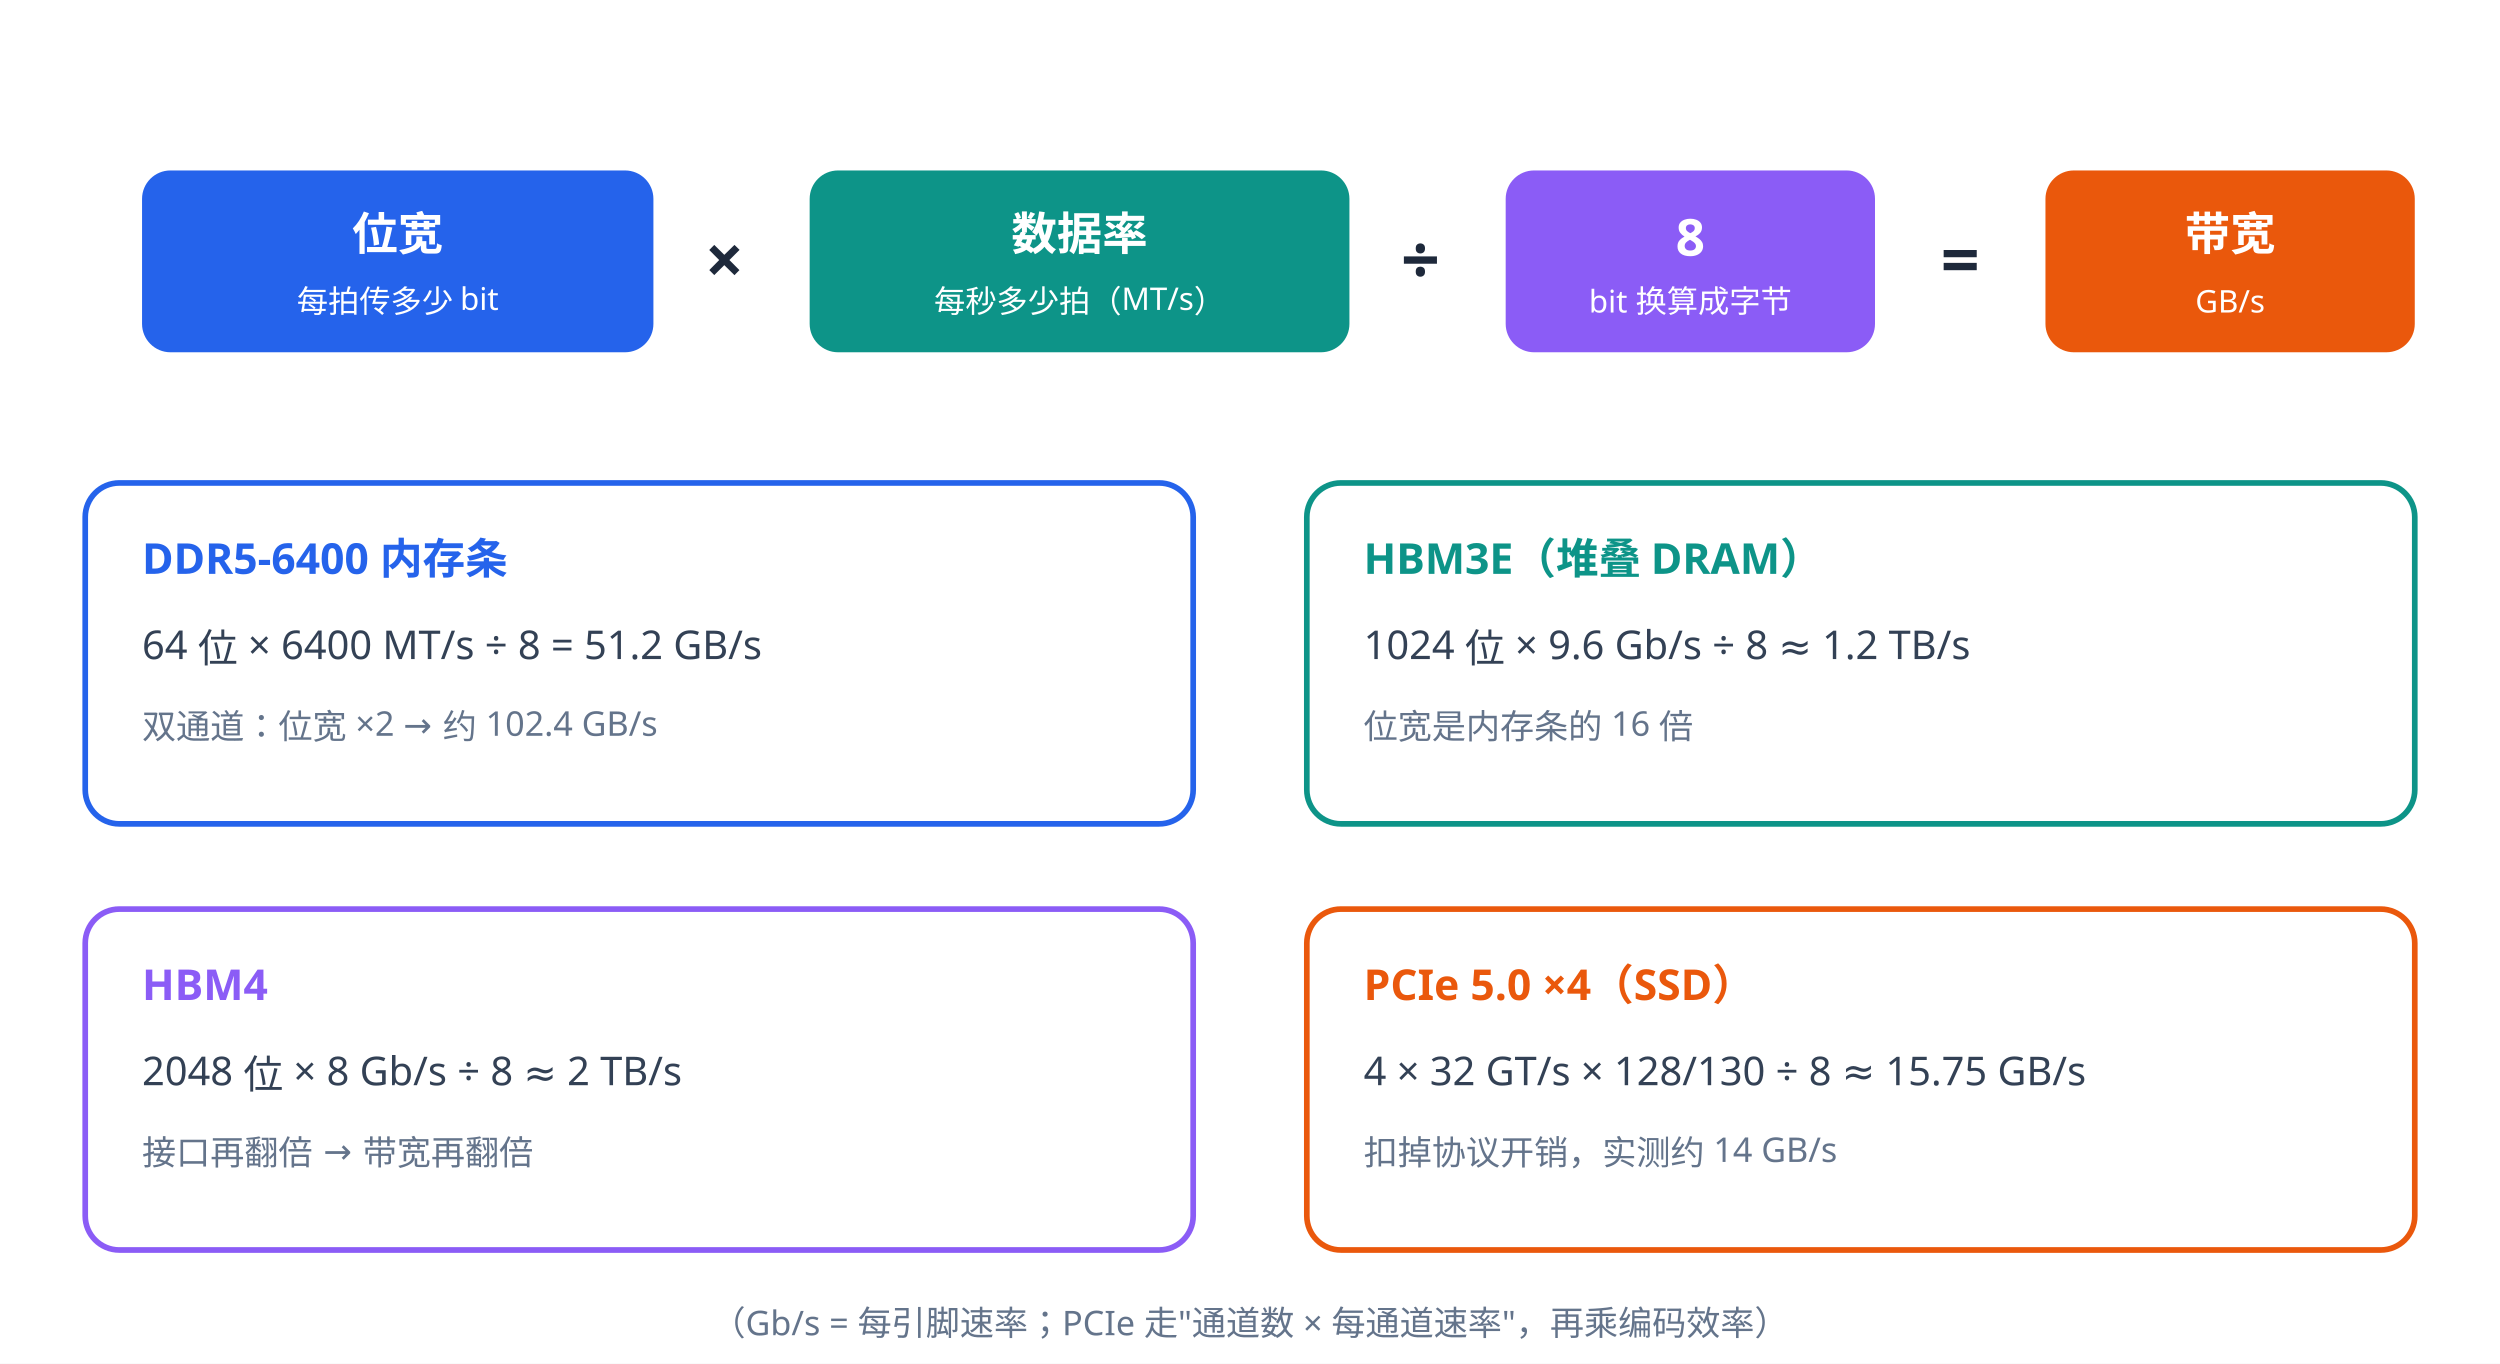
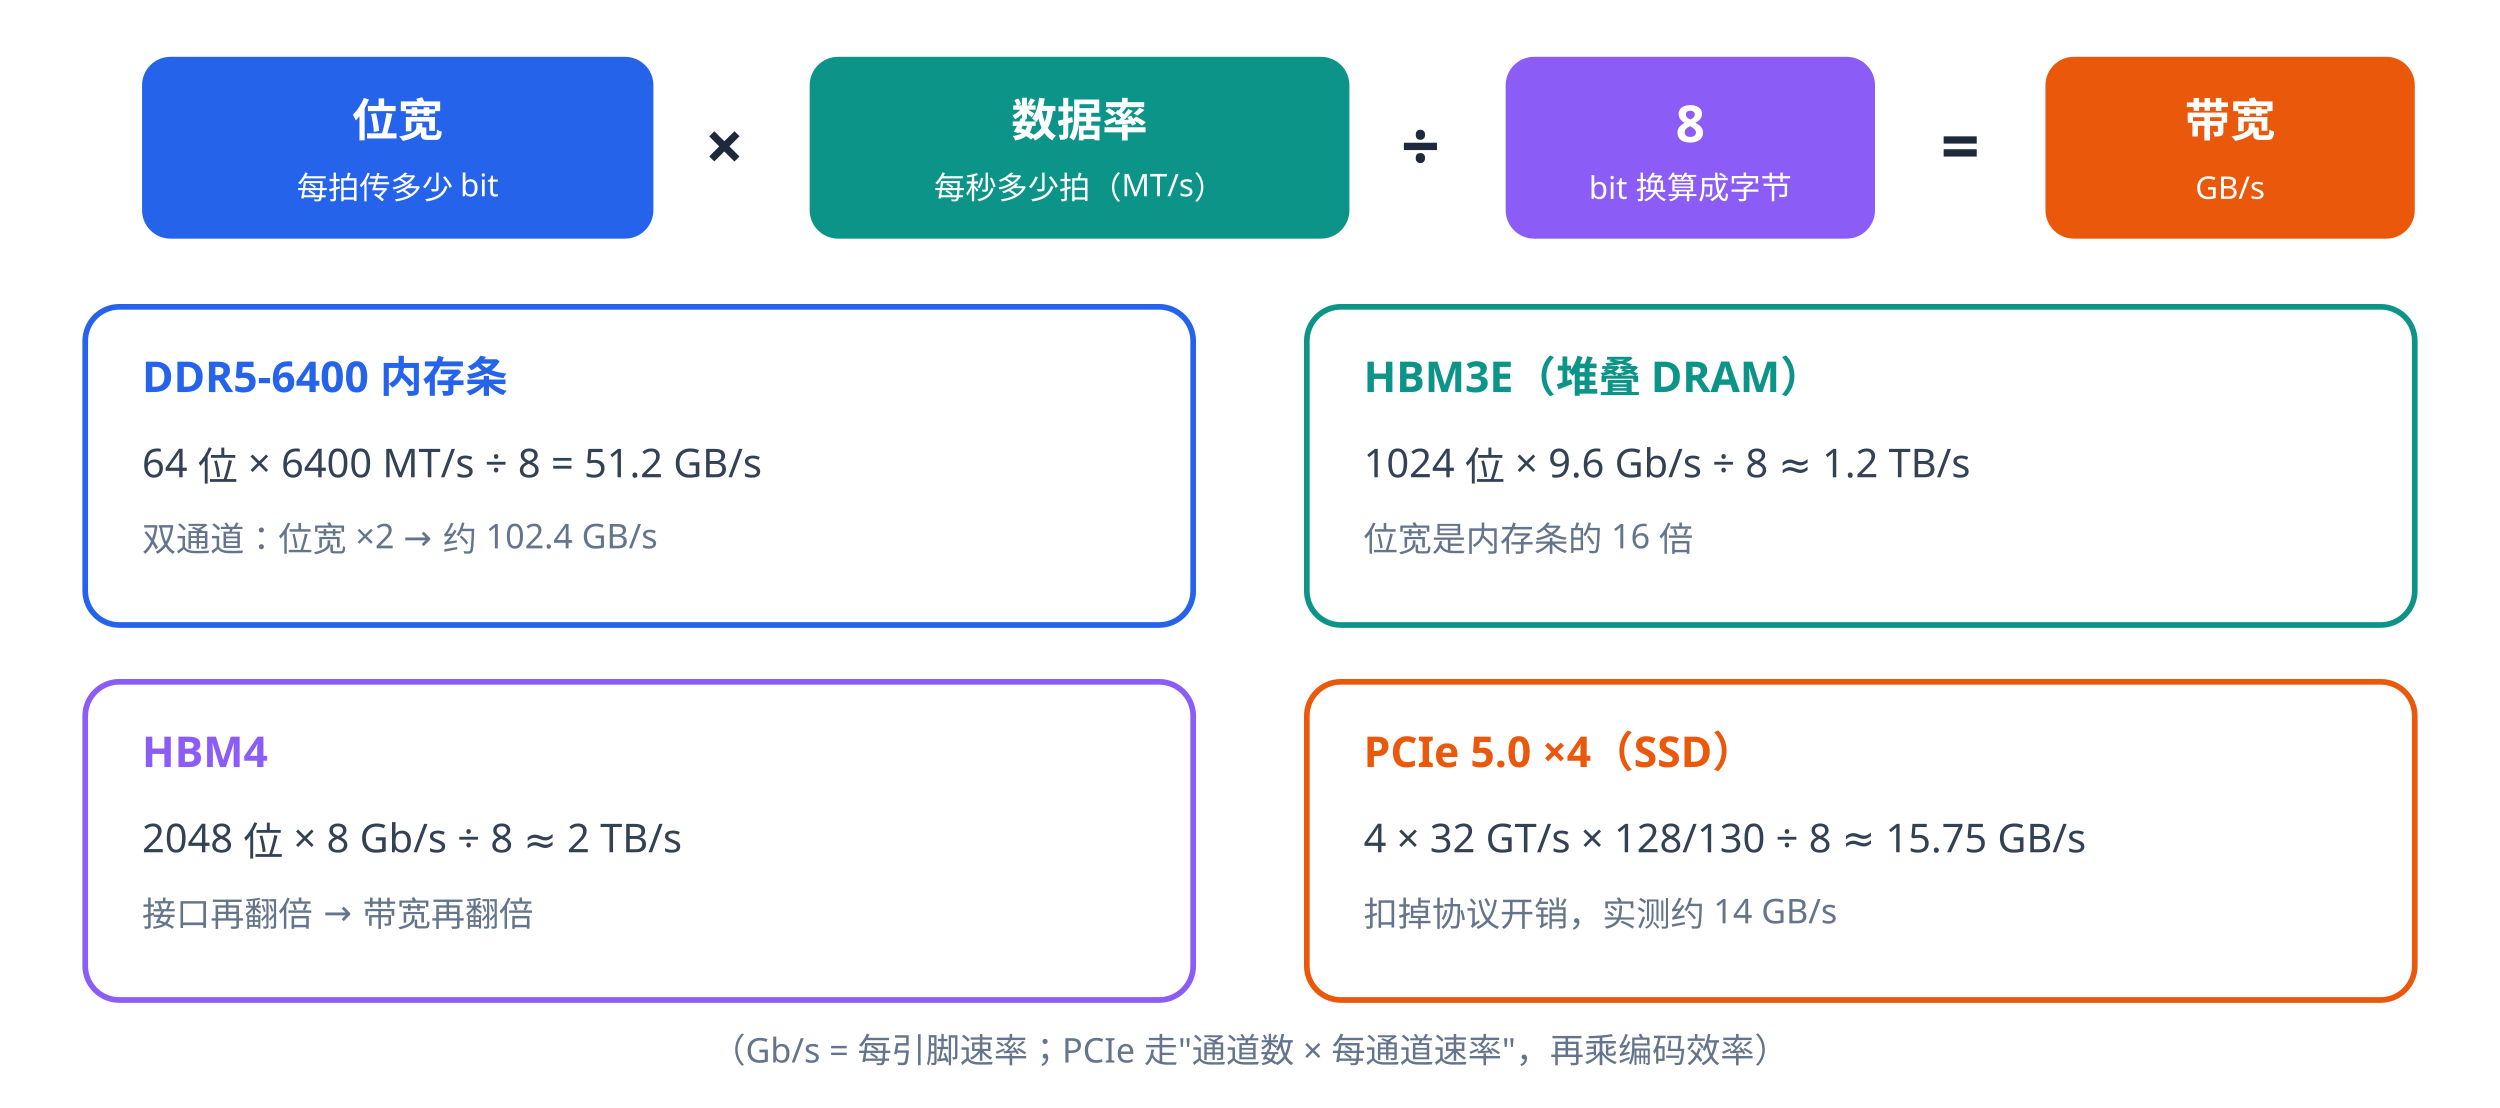
- <svg xmlns="http://www.w3.org/2000/svg" viewBox="0 0 880 480" font-family="'PingFang SC','Microsoft YaHei',sans-serif">
-   <rect x="0" y="0" width="880" height="480" fill="#ffffff" />
-   <rect x="50" y="60" width="180" height="64" rx="10" fill="#2563eb" />
-   <text x="140" y="88" text-anchor="middle" fill="#ffffff" font-size="16" font-weight="bold">位宽</text>
-   <text x="140" y="110" text-anchor="middle" fill="#ffffff" font-size="11">每拍传多少 bit</text>
-   <text x="255" y="100" text-anchor="middle" fill="#1e293b" font-size="24" font-weight="bold">×</text>
-   <rect x="285" y="60" width="190" height="64" rx="10" fill="#0d9488" />
-   <text x="380" y="88" text-anchor="middle" fill="#ffffff" font-size="16" font-weight="bold">数据率</text>
-   <text x="380" y="110" text-anchor="middle" fill="#ffffff" font-size="11">每秒多少拍（MT/s）</text>
-   <text x="500" y="100" text-anchor="middle" fill="#1e293b" font-size="24" font-weight="bold">÷</text>
-   <rect x="530" y="60" width="130" height="64" rx="10" fill="#8b5cf6" />
-   <text x="595" y="90" text-anchor="middle" fill="#ffffff" font-size="18" font-weight="bold">8</text>
-   <text x="595" y="110" text-anchor="middle" fill="#ffffff" font-size="11">bit 换算成字节</text>
-   <text x="690" y="100" text-anchor="middle" fill="#1e293b" font-size="24" font-weight="bold">=</text>
-   <rect x="720" y="60" width="130" height="64" rx="10" fill="#ea580c" />
-   <text x="785" y="88" text-anchor="middle" fill="#ffffff" font-size="16" font-weight="bold">带宽</text>
-   <text x="785" y="110" text-anchor="middle" fill="#ffffff" font-size="11">GB/s</text>
-   <rect x="30" y="170" width="390" height="120" rx="12" fill="#ffffff" stroke="#2563eb" stroke-width="2" />
-   <text x="50" y="202" text-anchor="start" fill="#2563eb" font-size="15" font-weight="bold">DDR5-6400 内存条</text>
-   <text x="50" y="232" text-anchor="start" fill="#334155" font-size="14">64 位 × 6400 MT/s ÷ 8 = 51.2 GB/s</text>
-   <text x="50" y="260" text-anchor="start" fill="#64748b" font-size="12">双通道：位宽 ×2 → 约 102.4 GB/s</text>
-   <rect x="460" y="170" width="390" height="120" rx="12" fill="#ffffff" stroke="#0d9488" stroke-width="2" />
-   <text x="480" y="202" text-anchor="start" fill="#0d9488" font-size="15" font-weight="bold">HBM3E（堆叠 DRAM）</text>
-   <text x="480" y="232" text-anchor="start" fill="#334155" font-size="14">1024 位 × 9.6 Gb/s ÷ 8 ≈ 1.2 TB/s</text>
-   <text x="480" y="260" text-anchor="start" fill="#64748b" font-size="12">位宽是内存条的 16 倍</text>
-   <rect x="30" y="320" width="390" height="120" rx="12" fill="#ffffff" stroke="#8b5cf6" stroke-width="2" />
-   <text x="50" y="352" text-anchor="start" fill="#8b5cf6" font-size="15" font-weight="bold">HBM4</text>
-   <text x="50" y="382" text-anchor="start" fill="#334155" font-size="14">2048 位 × 8 Gb/s ÷ 8 ≈ 2 TB/s</text>
-   <text x="50" y="410" text-anchor="start" fill="#64748b" font-size="12">接口再翻倍 → 带宽再翻倍</text>
-   <rect x="460" y="320" width="390" height="120" rx="12" fill="#ffffff" stroke="#ea580c" stroke-width="2" />
-   <text x="480" y="352" text-anchor="start" fill="#ea580c" font-size="15" font-weight="bold">PCIe 5.0 ×4（SSD）</text>
-   <text x="480" y="382" text-anchor="start" fill="#334155" font-size="14">4 × 32 GT/s × 128/130 ÷ 8 ≈ 15.75 GB/s</text>
-   <text x="480" y="410" text-anchor="start" fill="#64748b" font-size="12">扣掉协议开销，实测约 14 GB/s</text>
-   <text x="440" y="470" text-anchor="middle" fill="#64748b" font-size="12">（Gb/s = 每引脚速率；PCIe 走"通道数 × 每通道速率"，再乘编码效率）</text>
+ <svg xmlns="http://www.w3.org/2000/svg" viewBox="0 0 880 390" font-family="'PingFang SC','Microsoft YaHei',sans-serif">
+   <rect x="0" y="0" width="880" height="390" fill="#ffffff" />
+   <rect x="50" y="20" width="180" height="64" rx="10" fill="#2563eb" />
+   <text x="140" y="48" text-anchor="middle" fill="#ffffff" font-size="16" font-weight="bold">位宽</text>
+   <text x="140" y="70" text-anchor="middle" fill="#ffffff" font-size="11">每拍传多少 bit</text>
+   <text x="255" y="60" text-anchor="middle" fill="#1e293b" font-size="24" font-weight="bold">×</text>
+   <rect x="285" y="20" width="190" height="64" rx="10" fill="#0d9488" />
+   <text x="380" y="48" text-anchor="middle" fill="#ffffff" font-size="16" font-weight="bold">数据率</text>
+   <text x="380" y="70" text-anchor="middle" fill="#ffffff" font-size="11">每秒多少拍（MT/s）</text>
+   <text x="500" y="60" text-anchor="middle" fill="#1e293b" font-size="24" font-weight="bold">÷</text>
+   <rect x="530" y="20" width="130" height="64" rx="10" fill="#8b5cf6" />
+   <text x="595" y="50" text-anchor="middle" fill="#ffffff" font-size="18" font-weight="bold">8</text>
+   <text x="595" y="70" text-anchor="middle" fill="#ffffff" font-size="11">bit 换算成字节</text>
+   <text x="690" y="60" text-anchor="middle" fill="#1e293b" font-size="24" font-weight="bold">=</text>
+   <rect x="720" y="20" width="130" height="64" rx="10" fill="#ea580c" />
+   <text x="785" y="48" text-anchor="middle" fill="#ffffff" font-size="16" font-weight="bold">带宽</text>
+   <text x="785" y="70" text-anchor="middle" fill="#ffffff" font-size="11">GB/s</text>
+   <rect x="30" y="108" width="390" height="112" rx="12" fill="#ffffff" stroke="#2563eb" stroke-width="2" />
+   <text x="50" y="138" text-anchor="start" fill="#2563eb" font-size="15" font-weight="bold">DDR5-6400 内存条</text>
+   <text x="50" y="168" text-anchor="start" fill="#334155" font-size="14">64 位 × 6400 MT/s ÷ 8 = 51.2 GB/s</text>
+   <text x="50" y="194" text-anchor="start" fill="#64748b" font-size="12">双通道：位宽 ×2 → 约 102.4 GB/s</text>
+   <rect x="460" y="108" width="390" height="112" rx="12" fill="#ffffff" stroke="#0d9488" stroke-width="2" />
+   <text x="480" y="138" text-anchor="start" fill="#0d9488" font-size="15" font-weight="bold">HBM3E（堆叠 DRAM）</text>
+   <text x="480" y="168" text-anchor="start" fill="#334155" font-size="14">1024 位 × 9.6 Gb/s ÷ 8 ≈ 1.2 TB/s</text>
+   <text x="480" y="194" text-anchor="start" fill="#64748b" font-size="12">位宽是内存条的 16 倍</text>
+   <rect x="30" y="240" width="390" height="112" rx="12" fill="#ffffff" stroke="#8b5cf6" stroke-width="2" />
+   <text x="50" y="270" text-anchor="start" fill="#8b5cf6" font-size="15" font-weight="bold">HBM4</text>
+   <text x="50" y="300" text-anchor="start" fill="#334155" font-size="14">2048 位 × 8 Gb/s ÷ 8 ≈ 2 TB/s</text>
+   <text x="50" y="326" text-anchor="start" fill="#64748b" font-size="12">接口再翻倍 → 带宽再翻倍</text>
+   <rect x="460" y="240" width="390" height="112" rx="12" fill="#ffffff" stroke="#ea580c" stroke-width="2" />
+   <text x="480" y="270" text-anchor="start" fill="#ea580c" font-size="15" font-weight="bold">PCIe 5.0 ×4（SSD）</text>
+   <text x="480" y="300" text-anchor="start" fill="#334155" font-size="14">4 × 32 GT/s × 128/130 ÷ 8 ≈ 15.75 GB/s</text>
+   <text x="480" y="326" text-anchor="start" fill="#64748b" font-size="12">扣掉协议开销，实测约 14 GB/s</text>
+   <text x="440" y="374" text-anchor="middle" fill="#64748b" font-size="12">（Gb/s = 每引脚速率；PCIe 走"通道数 × 每通道速率"，再乘编码效率）</text>
</svg>
